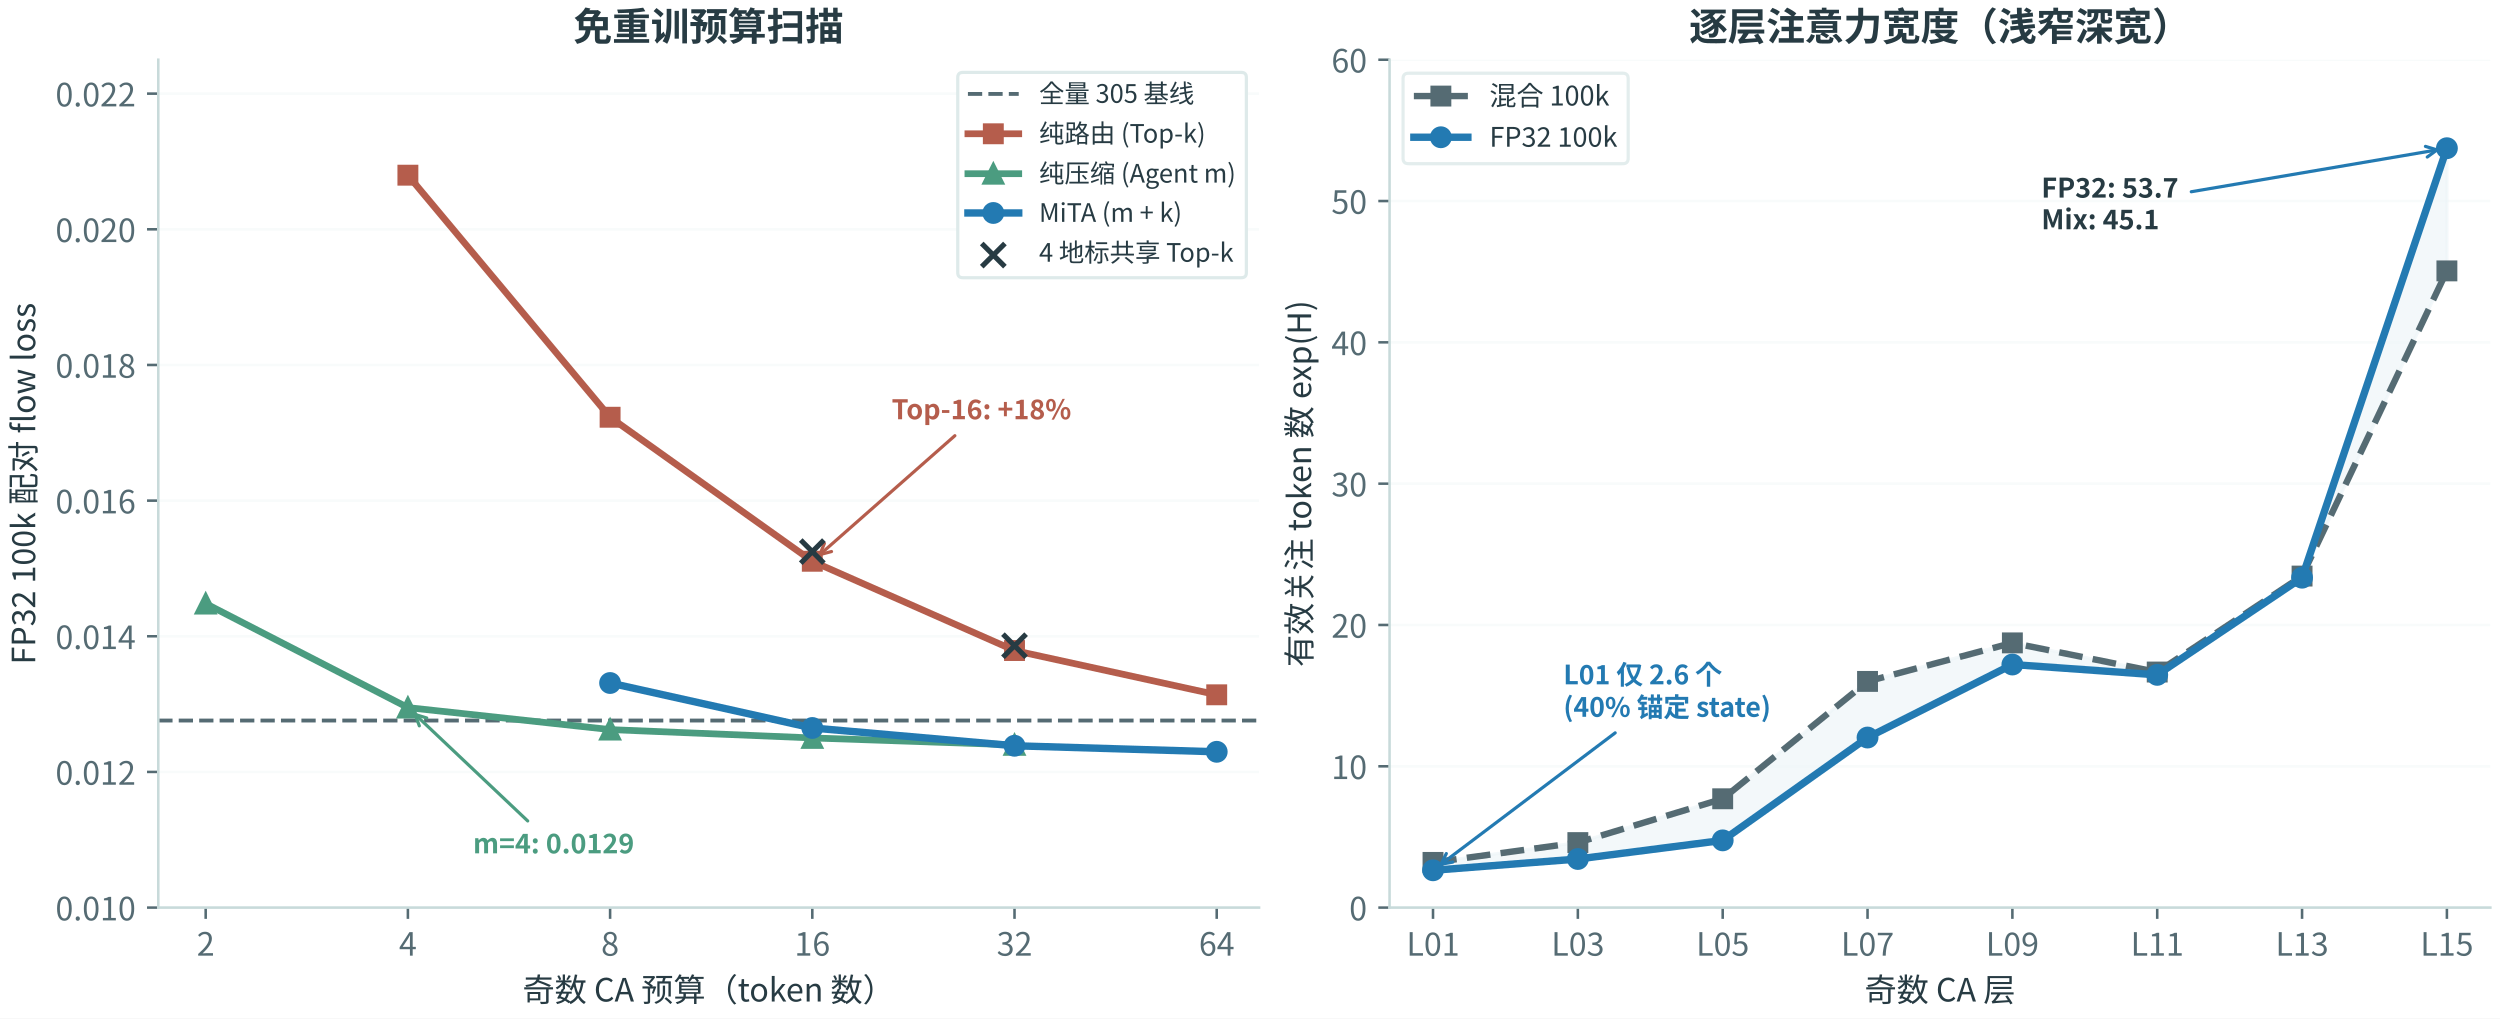
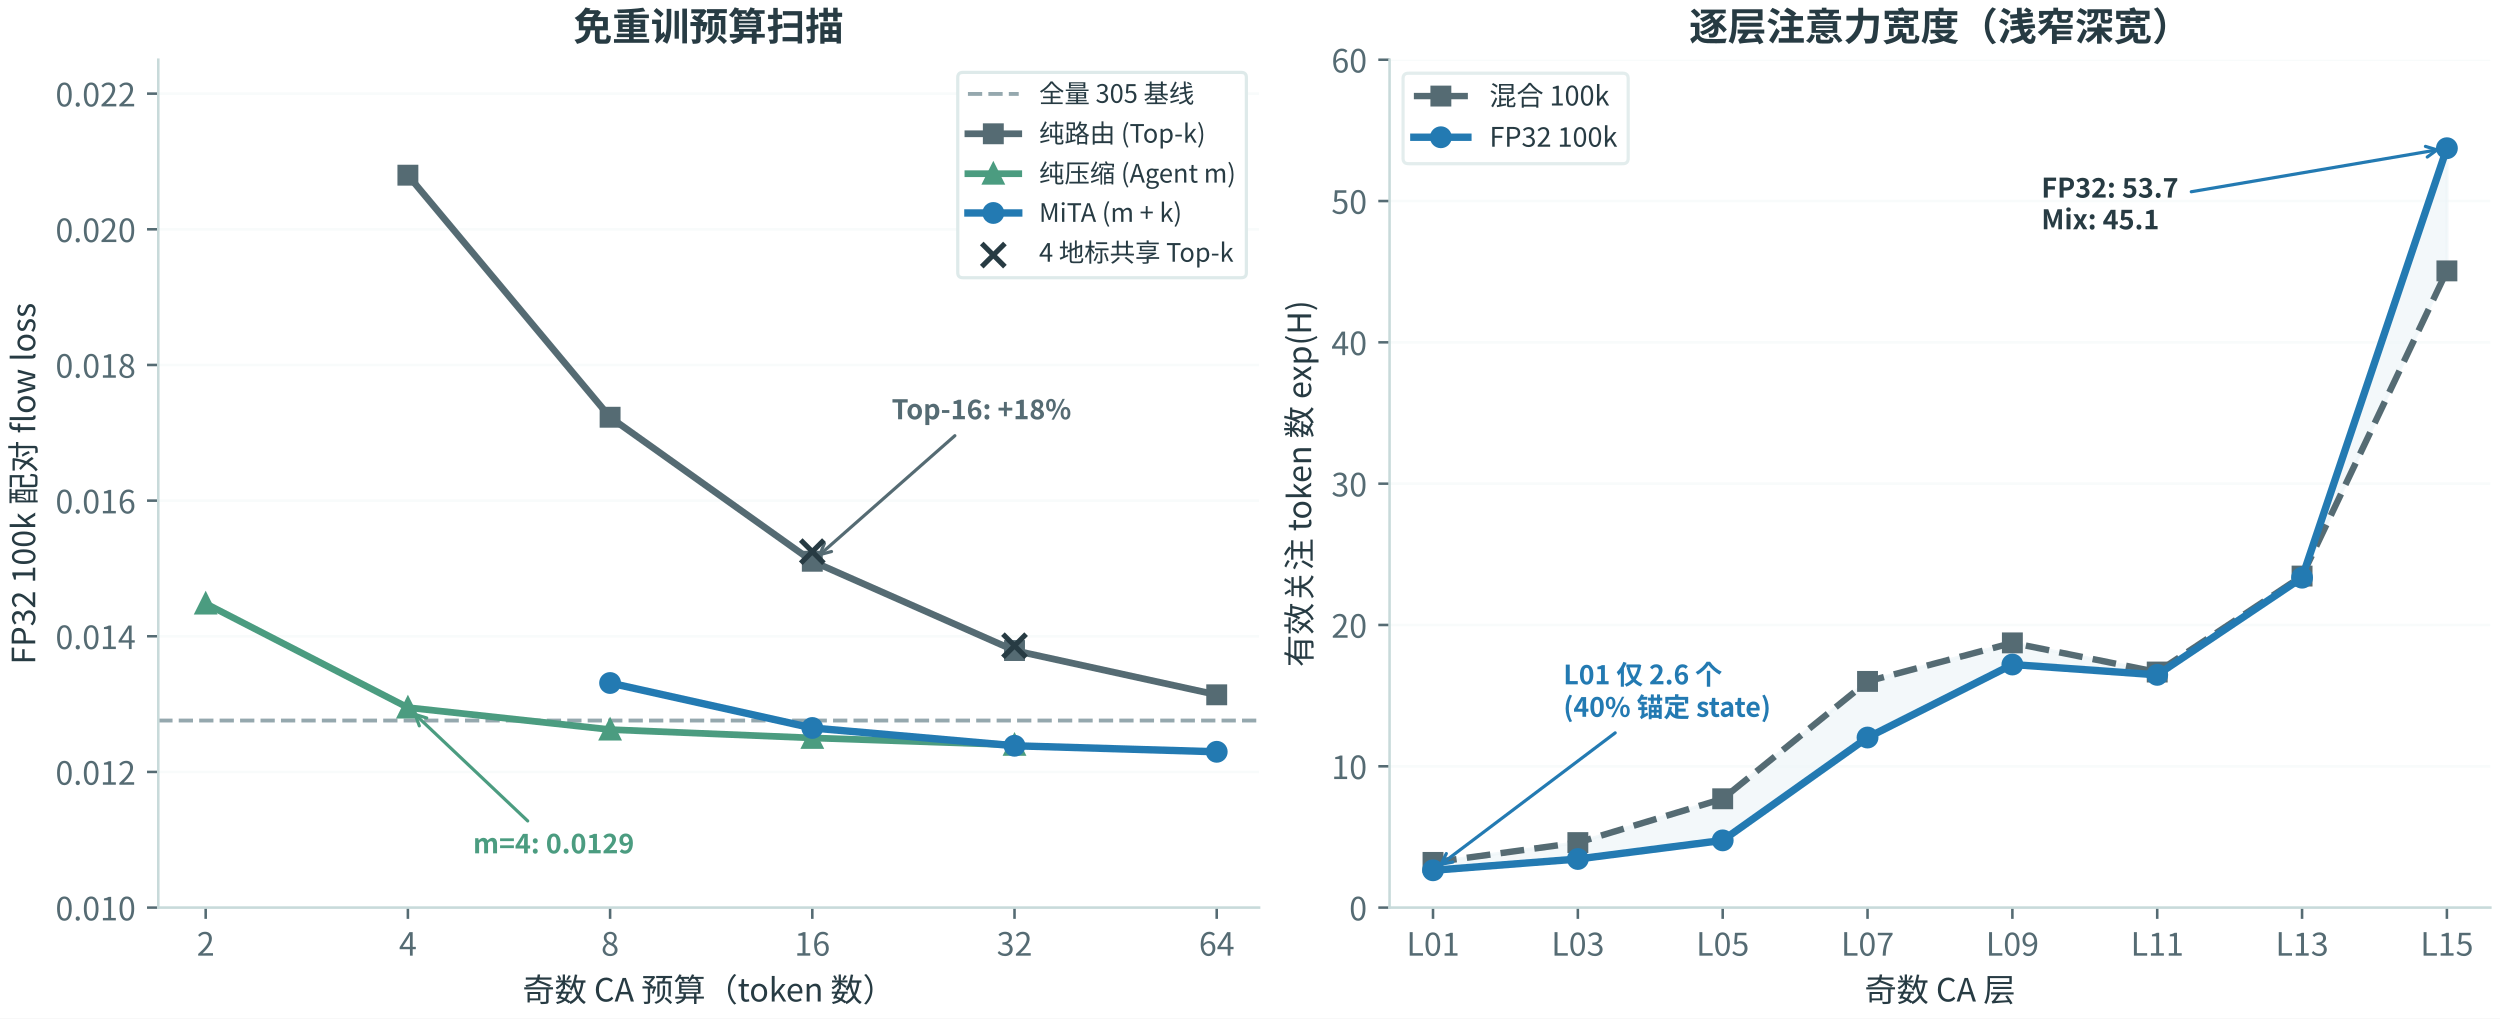
<svg xmlns="http://www.w3.org/2000/svg" xmlns:xlink="http://www.w3.org/1999/xlink" width="777.6pt" height="316.8pt" viewBox="0 0 777.6 316.8" version="1.1">
  <defs>
    <style type="text/css">*{stroke-linejoin: round; stroke-linecap: butt}</style>
  </defs>
  <g id="figure_1">
    <g id="patch_1">
      <path d="M 0 316.8 L 777.6 316.8 L 777.6 0 L 0 0 z " style="fill: #ffffff" />
    </g>
    <g id="axes_1">
      <g id="patch_2">
        <path d="M 49.23 282.3 L 391.621 282.3 L 391.621 18.576 L 49.23 18.576 z " style="fill: #ffffff" />
      </g>
      <g id="matplotlib.axis_1">
        <g id="xtick_1">
          <g id="line2d_1">
            <defs>
              <path id="m37fcbae90b" d="M 0 0 L 0 3.5 " style="stroke: #556b73; stroke-width: 0.8" />
            </defs>
            <g>
              <use xlink:href="#m37fcbae90b" x="63.976" y="282.3" style="fill: #556b73; stroke: #556b73; stroke-width: 0.8" />
            </g>
          </g>
          <g id="text_1">
            <text style="font-size: 10px; font-family: 'Noto Sans CJK JP', 'DejaVu Sans'; text-anchor: middle; fill: #556b73" x="63.976" y="297.259" transform="rotate(-0 63.97646 297.2591)">2</text>
          </g>
        </g>
        <g id="xtick_2">
          <g id="line2d_2">
            <g>
              <use xlink:href="#m37fcbae90b" x="126.871" y="282.3" style="fill: #556b73; stroke: #556b73; stroke-width: 0.8" />
            </g>
          </g>
          <g id="text_2">
            <text style="font-size: 10px; font-family: 'Noto Sans CJK JP', 'DejaVu Sans'; text-anchor: middle; fill: #556b73" x="126.871" y="297.259" transform="rotate(-0 126.8708 297.2591)">4</text>
          </g>
        </g>
        <g id="xtick_3">
          <g id="line2d_3">
            <g>
              <use xlink:href="#m37fcbae90b" x="189.765" y="282.3" style="fill: #556b73; stroke: #556b73; stroke-width: 0.8" />
            </g>
          </g>
          <g id="text_3">
            <text style="font-size: 10px; font-family: 'Noto Sans CJK JP', 'DejaVu Sans'; text-anchor: middle; fill: #556b73" x="189.765" y="297.259" transform="rotate(-0 189.7651 297.2591)">8</text>
          </g>
        </g>
        <g id="xtick_4">
          <g id="line2d_4">
            <g>
              <use xlink:href="#m37fcbae90b" x="252.659" y="282.3" style="fill: #556b73; stroke: #556b73; stroke-width: 0.8" />
            </g>
          </g>
          <g id="text_4">
            <text style="font-size: 10px; font-family: 'Noto Sans CJK JP', 'DejaVu Sans'; text-anchor: middle; fill: #556b73" x="252.659" y="297.259" transform="rotate(-0 252.6594 297.2591)">16</text>
          </g>
        </g>
        <g id="xtick_5">
          <g id="line2d_5">
            <g>
              <use xlink:href="#m37fcbae90b" x="315.554" y="282.3" style="fill: #556b73; stroke: #556b73; stroke-width: 0.8" />
            </g>
          </g>
          <g id="text_5">
            <text style="font-size: 10px; font-family: 'Noto Sans CJK JP', 'DejaVu Sans'; text-anchor: middle; fill: #556b73" x="315.554" y="297.259" transform="rotate(-0 315.5537 297.2591)">32</text>
          </g>
        </g>
        <g id="xtick_6">
          <g id="line2d_6">
            <g>
              <use xlink:href="#m37fcbae90b" x="378.448" y="282.3" style="fill: #556b73; stroke: #556b73; stroke-width: 0.8" />
            </g>
          </g>
          <g id="text_6">
            <text style="font-size: 10px; font-family: 'Noto Sans CJK JP', 'DejaVu Sans'; text-anchor: middle; fill: #556b73" x="378.448" y="297.259" transform="rotate(-0 378.448 297.2591)">64</text>
          </g>
        </g>
        <g id="text_7">
          <text style="font-size: 10px; font-family: 'Noto Sans CJK JP', 'DejaVu Sans'; text-anchor: middle; fill: #273b43" x="220.426" y="311.509" transform="rotate(-0 220.4257 311.5091)">奇数 CA 预算（token 数）</text>
        </g>
      </g>
      <g id="matplotlib.axis_2">
        <g id="ytick_1">
          <g id="line2d_7">
            <path d="M 49.23 282.3 L 391.621 282.3 " clip-path="url(#pdb07d2aecd)" style="fill: none; stroke: #dce9e9; stroke-opacity: 0.18; stroke-width: 0.8; stroke-linecap: square" />
          </g>
          <g id="line2d_8">
            <defs>
              <path id="mbd79f6154e" d="M 0 0 L -3.5 0 " style="stroke: #556b73; stroke-width: 0.8" />
            </defs>
            <g>
              <use xlink:href="#mbd79f6154e" x="49.23" y="282.3" style="fill: #556b73; stroke: #556b73; stroke-width: 0.8" />
            </g>
          </g>
          <g id="text_8">
            <text style="font-size: 10px; font-family: 'Noto Sans CJK JP', 'DejaVu Sans'; text-anchor: end; fill: #556b73" x="42.23" y="286.279" transform="rotate(-0 42.22993 286.2794)">0.010</text>
          </g>
        </g>
        <g id="ytick_2">
          <g id="line2d_9">
            <path d="M 49.23 240.104 L 391.621 240.104 " clip-path="url(#pdb07d2aecd)" style="fill: none; stroke: #dce9e9; stroke-opacity: 0.18; stroke-width: 0.8; stroke-linecap: square" />
          </g>
          <g id="line2d_10">
            <g>
              <use xlink:href="#mbd79f6154e" x="49.23" y="240.104" style="fill: #556b73; stroke: #556b73; stroke-width: 0.8" />
            </g>
          </g>
          <g id="text_9">
            <text style="font-size: 10px; font-family: 'Noto Sans CJK JP', 'DejaVu Sans'; text-anchor: end; fill: #556b73" x="42.23" y="244.084" transform="rotate(-0 42.22993 244.0836)">0.012</text>
          </g>
        </g>
        <g id="ytick_3">
          <g id="line2d_11">
            <path d="M 49.23 197.908 L 391.621 197.908 " clip-path="url(#pdb07d2aecd)" style="fill: none; stroke: #dce9e9; stroke-opacity: 0.18; stroke-width: 0.8; stroke-linecap: square" />
          </g>
          <g id="line2d_12">
            <g>
              <use xlink:href="#mbd79f6154e" x="49.23" y="197.908" style="fill: #556b73; stroke: #556b73; stroke-width: 0.8" />
            </g>
          </g>
          <g id="text_10">
            <text style="font-size: 10px; font-family: 'Noto Sans CJK JP', 'DejaVu Sans'; text-anchor: end; fill: #556b73" x="42.23" y="201.888" transform="rotate(-0 42.22993 201.8878)">0.014</text>
          </g>
        </g>
        <g id="ytick_4">
          <g id="line2d_13">
            <path d="M 49.23 155.712 L 391.621 155.712 " clip-path="url(#pdb07d2aecd)" style="fill: none; stroke: #dce9e9; stroke-opacity: 0.18; stroke-width: 0.8; stroke-linecap: square" />
          </g>
          <g id="line2d_14">
            <g>
              <use xlink:href="#mbd79f6154e" x="49.23" y="155.712" style="fill: #556b73; stroke: #556b73; stroke-width: 0.8" />
            </g>
          </g>
          <g id="text_11">
            <text style="font-size: 10px; font-family: 'Noto Sans CJK JP', 'DejaVu Sans'; text-anchor: end; fill: #556b73" x="42.23" y="159.692" transform="rotate(-0 42.22993 159.692)">0.016</text>
          </g>
        </g>
        <g id="ytick_5">
          <g id="line2d_15">
            <path d="M 49.23 113.516 L 391.621 113.516 " clip-path="url(#pdb07d2aecd)" style="fill: none; stroke: #dce9e9; stroke-opacity: 0.18; stroke-width: 0.8; stroke-linecap: square" />
          </g>
          <g id="line2d_16">
            <g>
              <use xlink:href="#mbd79f6154e" x="49.23" y="113.516" style="fill: #556b73; stroke: #556b73; stroke-width: 0.8" />
            </g>
          </g>
          <g id="text_12">
            <text style="font-size: 10px; font-family: 'Noto Sans CJK JP', 'DejaVu Sans'; text-anchor: end; fill: #556b73" x="42.23" y="117.496" transform="rotate(-0 42.22993 117.4962)">0.018</text>
          </g>
        </g>
        <g id="ytick_6">
          <g id="line2d_17">
            <path d="M 49.23 71.321 L 391.621 71.321 " clip-path="url(#pdb07d2aecd)" style="fill: none; stroke: #dce9e9; stroke-opacity: 0.18; stroke-width: 0.8; stroke-linecap: square" />
          </g>
          <g id="line2d_18">
            <g>
              <use xlink:href="#mbd79f6154e" x="49.23" y="71.321" style="fill: #556b73; stroke: #556b73; stroke-width: 0.8" />
            </g>
          </g>
          <g id="text_13">
            <text style="font-size: 10px; font-family: 'Noto Sans CJK JP', 'DejaVu Sans'; text-anchor: end; fill: #556b73" x="42.23" y="75.3" transform="rotate(-0 42.22993 75.30033)">0.020</text>
          </g>
        </g>
        <g id="ytick_7">
          <g id="line2d_19">
            <path d="M 49.23 29.125 L 391.621 29.125 " clip-path="url(#pdb07d2aecd)" style="fill: none; stroke: #dce9e9; stroke-opacity: 0.18; stroke-width: 0.8; stroke-linecap: square" />
          </g>
          <g id="line2d_20">
            <g>
              <use xlink:href="#mbd79f6154e" x="49.23" y="29.125" style="fill: #556b73; stroke: #556b73; stroke-width: 0.8" />
            </g>
          </g>
          <g id="text_14">
            <text style="font-size: 10px; font-family: 'Noto Sans CJK JP', 'DejaVu Sans'; text-anchor: end; fill: #556b73" x="42.23" y="33.105" transform="rotate(-0 42.22993 33.10451)">0.022</text>
          </g>
        </g>
        <g id="text_15">
          <text style="font-size: 10px; font-family: 'Noto Sans CJK JP', 'DejaVu Sans'; text-anchor: middle; fill: #273b43" x="10.96" y="150.438" transform="rotate(-90 10.95961 150.4378)">FP32 100k 配对 flow loss</text>
        </g>
      </g>
      <g id="line2d_21">
-         <path d="M 49.23 224.108 L 391.621 224.108 " clip-path="url(#pdb07d2aecd)" style="fill: none; stroke-dasharray: 4.44,1.92; stroke-dashoffset: 0; stroke: #556b73; stroke-width: 1.2" />
+         <path d="M 49.23 224.108 L 391.621 224.108 " clip-path="url(#pdb07d2aecd)" style="fill: none; stroke-dasharray: 4.44,1.92; stroke-dashoffset: 0; stroke: #95a8ae; stroke-width: 1.2" />
      </g>
      <g id="line2d_22">
-         <path d="M 126.871 54.491 L 189.765 129.781 L 252.659 174.574 L 315.554 202.341 L 378.448 216.111 " clip-path="url(#pdb07d2aecd)" style="fill: none; stroke: #b55d4c; stroke-width: 2.1; stroke-linecap: square" />
+         <path d="M 126.871 54.491 L 189.765 129.781 L 252.659 174.574 L 315.554 202.341 L 378.448 216.111 " clip-path="url(#pdb07d2aecd)" style="fill: none; stroke: #556b73; stroke-width: 2.1; stroke-linecap: square" />
        <defs>
-           <path id="m47f924554b" d="M -2.75 2.75 L 2.75 2.75 L 2.75 -2.75 L -2.75 -2.75 z " style="stroke: #b55d4c; stroke-linejoin: miter" />
+           <path id="m29d75746af" d="M -2.75 2.75 L 2.75 2.75 L 2.75 -2.75 L -2.75 -2.75 z " style="stroke: #556b73; stroke-linejoin: miter" />
        </defs>
        <g clip-path="url(#pdb07d2aecd)">
-           <use xlink:href="#m47f924554b" x="126.871" y="54.491" style="fill: #b55d4c; stroke: #b55d4c; stroke-linejoin: miter" />
-           <use xlink:href="#m47f924554b" x="189.765" y="129.781" style="fill: #b55d4c; stroke: #b55d4c; stroke-linejoin: miter" />
-           <use xlink:href="#m47f924554b" x="252.659" y="174.574" style="fill: #b55d4c; stroke: #b55d4c; stroke-linejoin: miter" />
-           <use xlink:href="#m47f924554b" x="315.554" y="202.341" style="fill: #b55d4c; stroke: #b55d4c; stroke-linejoin: miter" />
-           <use xlink:href="#m47f924554b" x="378.448" y="216.111" style="fill: #b55d4c; stroke: #b55d4c; stroke-linejoin: miter" />
+           <use xlink:href="#m29d75746af" x="126.871" y="54.491" style="fill: #556b73; stroke: #556b73; stroke-linejoin: miter" />
+           <use xlink:href="#m29d75746af" x="189.765" y="129.781" style="fill: #556b73; stroke: #556b73; stroke-linejoin: miter" />
+           <use xlink:href="#m29d75746af" x="252.659" y="174.574" style="fill: #556b73; stroke: #556b73; stroke-linejoin: miter" />
+           <use xlink:href="#m29d75746af" x="315.554" y="202.341" style="fill: #556b73; stroke: #556b73; stroke-linejoin: miter" />
+           <use xlink:href="#m29d75746af" x="378.448" y="216.111" style="fill: #556b73; stroke: #556b73; stroke-linejoin: miter" />
        </g>
      </g>
      <g id="line2d_23">
        <path d="M 63.976 187.745 L 126.871 220.093 L 189.765 226.934 L 252.659 229.533 L 315.554 231.689 " clip-path="url(#pdb07d2aecd)" style="fill: none; stroke: #4b9c80; stroke-width: 2.1; stroke-linecap: square" />
        <defs>
          <path id="m4fbfba81db" d="M 0 -2.9 L -2.9 2.9 L 2.9 2.9 z " style="stroke: #4b9c80; stroke-linejoin: miter" />
        </defs>
        <g clip-path="url(#pdb07d2aecd)">
          <use xlink:href="#m4fbfba81db" x="63.976" y="187.745" style="fill: #4b9c80; stroke: #4b9c80; stroke-linejoin: miter" />
          <use xlink:href="#m4fbfba81db" x="126.871" y="220.093" style="fill: #4b9c80; stroke: #4b9c80; stroke-linejoin: miter" />
          <use xlink:href="#m4fbfba81db" x="189.765" y="226.934" style="fill: #4b9c80; stroke: #4b9c80; stroke-linejoin: miter" />
          <use xlink:href="#m4fbfba81db" x="252.659" y="229.533" style="fill: #4b9c80; stroke: #4b9c80; stroke-linejoin: miter" />
          <use xlink:href="#m4fbfba81db" x="315.554" y="231.689" style="fill: #4b9c80; stroke: #4b9c80; stroke-linejoin: miter" />
        </g>
      </g>
      <g id="line2d_24">
        <path d="M 189.765 212.443 L 252.659 226.431 L 315.554 231.963 L 378.448 233.84 " clip-path="url(#pdb07d2aecd)" style="fill: none; stroke: #237ab2; stroke-width: 2.3; stroke-linecap: square" />
        <defs>
          <path id="m21806c555d" d="M 0 2.9 C 0.769 2.9 1.507 2.594 2.051 2.051 C 2.594 1.507 2.9 0.769 2.9 0 C 2.9 -0.769 2.594 -1.507 2.051 -2.051 C 1.507 -2.594 0.769 -2.9 0 -2.9 C -0.769 -2.9 -1.507 -2.594 -2.051 -2.051 C -2.594 -1.507 -2.9 -0.769 -2.9 0 C -2.9 0.769 -2.594 1.507 -2.051 2.051 C -1.507 2.594 -0.769 2.9 0 2.9 z " style="stroke: #237ab2" />
        </defs>
        <g clip-path="url(#pdb07d2aecd)">
          <use xlink:href="#m21806c555d" x="189.765" y="212.443" style="fill: #237ab2; stroke: #237ab2" />
          <use xlink:href="#m21806c555d" x="252.659" y="226.431" style="fill: #237ab2; stroke: #237ab2" />
          <use xlink:href="#m21806c555d" x="315.554" y="231.963" style="fill: #237ab2; stroke: #237ab2" />
          <use xlink:href="#m21806c555d" x="378.448" y="233.84" style="fill: #237ab2; stroke: #237ab2" />
        </g>
      </g>
      <g id="patch_3">
        <path d="M 49.23 282.3 L 49.23 18.576 " style="fill: none; stroke: #c8dada; stroke-width: 0.8; stroke-linejoin: miter; stroke-linecap: square" />
      </g>
      <g id="patch_4">
        <path d="M 49.23 282.3 L 391.621 282.3 " style="fill: none; stroke: #c8dada; stroke-width: 0.8; stroke-linejoin: miter; stroke-linecap: square" />
      </g>
      <g id="patch_5">
        <path d="M 164.134 255.346 Q 146.229 238.407 129.136 222.236 " style="fill: none; stroke: #4b9c80; stroke-linecap: round" />
        <path d="M 130.423 225.766 L 129.136 222.236 L 132.732 223.325 " style="fill: none; stroke: #4b9c80; stroke-linecap: round" />
      </g>
      <g id="text_16">
        <text style="font-weight: 700; font-size: 8.4px; font-family: 'Noto Sans CJK JP', 'DejaVu Sans'; text-anchor: start; fill: #4b9c80" x="147.118" y="265.421" transform="rotate(-0 147.1182 265.4214)">m=4: 0.0129</text>
      </g>
      <g id="patch_6">
-         <path d="M 296.998 135.522 Q 275.58 154.386 255 172.512 " style="fill: none; stroke: #b55d4c; stroke-linecap: round" />
-         <path d="M 258.632 171.552 L 255 172.512 L 256.411 169.03 " style="fill: none; stroke: #b55d4c; stroke-linecap: round" />
+         <path d="M 296.998 135.522 Q 275.58 154.386 255 172.512 " style="fill: none; stroke: #556b73; stroke-linecap: round" />
+         <path d="M 258.632 171.552 L 255 172.512 L 256.411 169.03 " style="fill: none; stroke: #556b73; stroke-linecap: round" />
      </g>
      <g id="text_17">
-         <text style="font-weight: 700; font-size: 8.4px; font-family: 'Noto Sans CJK JP', 'DejaVu Sans'; text-anchor: start; fill: #b55d4c" x="277.334" y="130.395" transform="rotate(-0 277.3339 130.3948)">Top-16: +18%</text>
+         <text style="font-weight: 700; font-size: 8.4px; font-family: 'Noto Sans CJK JP', 'DejaVu Sans'; text-anchor: start; fill: #556b73" x="277.334" y="130.395" transform="rotate(-0 277.3339 130.3948)">Top-16: +18%</text>
      </g>
      <g id="text_18">
        <text style="font-weight: 600; font-size: 12px; font-family: 'Noto Sans CJK JP', 'DejaVu Sans'; text-anchor: middle; fill: #273b43" x="220.426" y="12.576" transform="rotate(-0 220.4257 12.57587)">免重训预算扫描</text>
      </g>
      <g id="legend_1">
        <g id="patch_7">
          <path d="M 299.483 86.381 L 386.091 86.381 Q 387.671 86.381 387.671 84.801 L 387.671 24.106 Q 387.671 22.526 386.091 22.526 L 299.483 22.526 Q 297.903 22.526 297.903 24.106 L 297.903 84.801 Q 297.903 86.381 299.483 86.381 z " style="fill: #ffffff; opacity: 0.95; stroke: #dce9e9; stroke-linejoin: miter" />
        </g>
        <g id="line2d_25">
-           <path d="M 301.063 29.209 L 308.963 29.209 L 316.863 29.209 " style="fill: none; stroke-dasharray: 4.44,1.92; stroke-dashoffset: 0; stroke: #556b73; stroke-width: 1.2" />
+           <path d="M 301.063 29.209 L 308.963 29.209 L 316.863 29.209 " style="fill: none; stroke-dasharray: 4.44,1.92; stroke-dashoffset: 0; stroke: #95a8ae; stroke-width: 1.2" />
        </g>
        <g id="text_19">
          <text style="font-size: 7.9px; font-family: 'Noto Sans CJK JP', 'DejaVu Sans'; text-anchor: start; fill: #273b43" x="323.183" y="31.974" transform="rotate(-0 323.1827 31.97377)">全量 305 基线</text>
        </g>
        <g id="line2d_26">
-           <path d="M 301.063 41.612 L 308.963 41.612 L 316.863 41.612 " style="fill: none; stroke: #b55d4c; stroke-width: 2.1; stroke-linecap: square" />
+           <path d="M 301.063 41.612 L 308.963 41.612 L 316.863 41.612 " style="fill: none; stroke: #556b73; stroke-width: 2.1; stroke-linecap: square" />
          <g>
-             <use xlink:href="#m47f924554b" x="308.963" y="41.612" style="fill: #b55d4c; stroke: #b55d4c; stroke-linejoin: miter" />
+             <use xlink:href="#m29d75746af" x="308.963" y="41.612" style="fill: #556b73; stroke: #556b73; stroke-linejoin: miter" />
          </g>
        </g>
        <g id="text_20">
          <text style="font-size: 7.9px; font-family: 'Noto Sans CJK JP', 'DejaVu Sans'; text-anchor: start; fill: #273b43" x="323.183" y="44.377" transform="rotate(-0 323.1827 44.37677)">纯路由 (Top-k)</text>
        </g>
        <g id="line2d_27">
          <path d="M 301.063 54.031 L 308.963 54.031 L 316.863 54.031 " style="fill: none; stroke: #4b9c80; stroke-width: 2.1; stroke-linecap: square" />
          <g>
            <use xlink:href="#m4fbfba81db" x="308.963" y="54.031" style="fill: #4b9c80; stroke: #4b9c80; stroke-linejoin: miter" />
          </g>
        </g>
        <g id="text_21">
          <text style="font-size: 7.9px; font-family: 'Noto Sans CJK JP', 'DejaVu Sans'; text-anchor: start; fill: #273b43" x="323.183" y="56.796" transform="rotate(-0 323.1827 56.79582)">纯压缩 (Agent m)</text>
        </g>
        <g id="line2d_28">
          <path d="M 301.063 66.244 L 308.963 66.244 L 316.863 66.244 " style="fill: none; stroke: #237ab2; stroke-width: 2.3; stroke-linecap: square" />
          <g>
            <use xlink:href="#m21806c555d" x="308.963" y="66.244" style="fill: #237ab2; stroke: #237ab2" />
          </g>
        </g>
        <g id="text_22">
          <text style="font-size: 7.9px; font-family: 'Noto Sans CJK JP', 'DejaVu Sans'; text-anchor: start; fill: #273b43" x="323.183" y="69.009" transform="rotate(-0 323.1827 69.00872)">MiTA (m + k)</text>
        </g>
        <g id="PathCollection_1">
          <defs>
            <path id="mdc1f8cb7fe" d="M -3.606 3.606 L 3.606 -3.606 M -3.606 -3.606 L 3.606 3.606 " style="stroke: #273b43; stroke-width: 1.6" />
          </defs>
          <g>
            <use xlink:href="#mdc1f8cb7fe" x="308.963" y="79.338" style="fill: #273b43; stroke: #273b43; stroke-width: 1.6" />
          </g>
        </g>
        <g id="text_23">
          <text style="font-size: 7.9px; font-family: 'Noto Sans CJK JP', 'DejaVu Sans'; text-anchor: start; fill: #273b43" x="323.183" y="81.412" transform="rotate(-0 323.1827 81.41172)">4 地标共享 Top-k</text>
        </g>
      </g>
      <g id="PathCollection_2">
        <g clip-path="url(#pdb07d2aecd)">
          <use xlink:href="#mdc1f8cb7fe" x="252.659" y="171.579" style="fill: #273b43; stroke: #273b43; stroke-width: 1.6" />
          <use xlink:href="#mdc1f8cb7fe" x="315.554" y="200.844" style="fill: #273b43; stroke: #273b43; stroke-width: 1.6" />
        </g>
      </g>
    </g>
    <g id="axes_2">
      <g id="patch_8">
        <path d="M 432.208 282.3 L 774.6 282.3 L 774.6 18.576 L 432.208 18.576 z " style="fill: #ffffff" />
      </g>
      <g id="matplotlib.axis_3">
        <g id="xtick_7">
          <g id="line2d_29">
            <g>
              <use xlink:href="#m37fcbae90b" x="445.724" y="282.3" style="fill: #556b73; stroke: #556b73; stroke-width: 0.8" />
            </g>
          </g>
          <g id="text_24">
            <text style="font-size: 10px; font-family: 'Noto Sans CJK JP', 'DejaVu Sans'; text-anchor: middle; fill: #556b73" x="445.724" y="297.259" transform="rotate(-0 445.7238 297.2591)">L01</text>
          </g>
        </g>
        <g id="xtick_8">
          <g id="line2d_30">
            <g>
              <use xlink:href="#m37fcbae90b" x="490.775" y="282.3" style="fill: #556b73; stroke: #556b73; stroke-width: 0.8" />
            </g>
          </g>
          <g id="text_25">
            <text style="font-size: 10px; font-family: 'Noto Sans CJK JP', 'DejaVu Sans'; text-anchor: middle; fill: #556b73" x="490.775" y="297.259" transform="rotate(-0 490.7753 297.2591)">L03</text>
          </g>
        </g>
        <g id="xtick_9">
          <g id="line2d_31">
            <g>
              <use xlink:href="#m37fcbae90b" x="535.827" y="282.3" style="fill: #556b73; stroke: #556b73; stroke-width: 0.8" />
            </g>
          </g>
          <g id="text_26">
            <text style="font-size: 10px; font-family: 'Noto Sans CJK JP', 'DejaVu Sans'; text-anchor: middle; fill: #556b73" x="535.827" y="297.259" transform="rotate(-0 535.8268 297.2591)">L05</text>
          </g>
        </g>
        <g id="xtick_10">
          <g id="line2d_32">
            <g>
              <use xlink:href="#m37fcbae90b" x="580.878" y="282.3" style="fill: #556b73; stroke: #556b73; stroke-width: 0.8" />
            </g>
          </g>
          <g id="text_27">
            <text style="font-size: 10px; font-family: 'Noto Sans CJK JP', 'DejaVu Sans'; text-anchor: middle; fill: #556b73" x="580.878" y="297.259" transform="rotate(-0 580.8783 297.2591)">L07</text>
          </g>
        </g>
        <g id="xtick_11">
          <g id="line2d_33">
            <g>
              <use xlink:href="#m37fcbae90b" x="625.93" y="282.3" style="fill: #556b73; stroke: #556b73; stroke-width: 0.8" />
            </g>
          </g>
          <g id="text_28">
            <text style="font-size: 10px; font-family: 'Noto Sans CJK JP', 'DejaVu Sans'; text-anchor: middle; fill: #556b73" x="625.93" y="297.259" transform="rotate(-0 625.9298 297.2591)">L09</text>
          </g>
        </g>
        <g id="xtick_12">
          <g id="line2d_34">
            <g>
              <use xlink:href="#m37fcbae90b" x="670.981" y="282.3" style="fill: #556b73; stroke: #556b73; stroke-width: 0.8" />
            </g>
          </g>
          <g id="text_29">
            <text style="font-size: 10px; font-family: 'Noto Sans CJK JP', 'DejaVu Sans'; text-anchor: middle; fill: #556b73" x="670.981" y="297.259" transform="rotate(-0 670.9813 297.2591)">L11</text>
          </g>
        </g>
        <g id="xtick_13">
          <g id="line2d_35">
            <g>
              <use xlink:href="#m37fcbae90b" x="716.033" y="282.3" style="fill: #556b73; stroke: #556b73; stroke-width: 0.8" />
            </g>
          </g>
          <g id="text_30">
            <text style="font-size: 10px; font-family: 'Noto Sans CJK JP', 'DejaVu Sans'; text-anchor: middle; fill: #556b73" x="716.033" y="297.259" transform="rotate(-0 716.0328 297.2591)">L13</text>
          </g>
        </g>
        <g id="xtick_14">
          <g id="line2d_36">
            <g>
              <use xlink:href="#m37fcbae90b" x="761.084" y="282.3" style="fill: #556b73; stroke: #556b73; stroke-width: 0.8" />
            </g>
          </g>
          <g id="text_31">
            <text style="font-size: 10px; font-family: 'Noto Sans CJK JP', 'DejaVu Sans'; text-anchor: middle; fill: #556b73" x="761.084" y="297.259" transform="rotate(-0 761.0843 297.2591)">L15</text>
          </g>
        </g>
        <g id="text_32">
          <text style="font-size: 10px; font-family: 'Noto Sans CJK JP', 'DejaVu Sans'; text-anchor: middle; fill: #273b43" x="603.404" y="311.509" transform="rotate(-0 603.404 311.5091)">奇数 CA 层</text>
        </g>
      </g>
      <g id="matplotlib.axis_4">
        <g id="ytick_8">
          <g id="line2d_37">
            <path d="M 432.208 282.3 L 774.6 282.3 " clip-path="url(#p68465c167d)" style="fill: none; stroke: #dce9e9; stroke-opacity: 0.18; stroke-width: 0.8; stroke-linecap: square" />
          </g>
          <g id="line2d_38">
            <g>
              <use xlink:href="#mbd79f6154e" x="432.208" y="282.3" style="fill: #556b73; stroke: #556b73; stroke-width: 0.8" />
            </g>
          </g>
          <g id="text_33">
            <text style="font-size: 10px; font-family: 'Noto Sans CJK JP', 'DejaVu Sans'; text-anchor: end; fill: #556b73" x="425.208" y="286.279" transform="rotate(-0 425.2083 286.2794)">0</text>
          </g>
        </g>
        <g id="ytick_9">
          <g id="line2d_39">
            <path d="M 432.208 238.346 L 774.6 238.346 " clip-path="url(#p68465c167d)" style="fill: none; stroke: #dce9e9; stroke-opacity: 0.18; stroke-width: 0.8; stroke-linecap: square" />
          </g>
          <g id="line2d_40">
            <g>
              <use xlink:href="#mbd79f6154e" x="432.208" y="238.346" style="fill: #556b73; stroke: #556b73; stroke-width: 0.8" />
            </g>
          </g>
          <g id="text_34">
            <text style="font-size: 10px; font-family: 'Noto Sans CJK JP', 'DejaVu Sans'; text-anchor: end; fill: #556b73" x="425.208" y="242.325" transform="rotate(-0 425.2083 242.3255)">10</text>
          </g>
        </g>
        <g id="ytick_10">
          <g id="line2d_41">
            <path d="M 432.208 194.392 L 774.6 194.392 " clip-path="url(#p68465c167d)" style="fill: none; stroke: #dce9e9; stroke-opacity: 0.18; stroke-width: 0.8; stroke-linecap: square" />
          </g>
          <g id="line2d_42">
            <g>
              <use xlink:href="#mbd79f6154e" x="432.208" y="194.392" style="fill: #556b73; stroke: #556b73; stroke-width: 0.8" />
            </g>
          </g>
          <g id="text_35">
            <text style="font-size: 10px; font-family: 'Noto Sans CJK JP', 'DejaVu Sans'; text-anchor: end; fill: #556b73" x="425.208" y="198.371" transform="rotate(-0 425.2083 198.3715)">20</text>
          </g>
        </g>
        <g id="ytick_11">
          <g id="line2d_43">
            <path d="M 432.208 150.438 L 774.6 150.438 " clip-path="url(#p68465c167d)" style="fill: none; stroke: #dce9e9; stroke-opacity: 0.18; stroke-width: 0.8; stroke-linecap: square" />
          </g>
          <g id="line2d_44">
            <g>
              <use xlink:href="#mbd79f6154e" x="432.208" y="150.438" style="fill: #556b73; stroke: #556b73; stroke-width: 0.8" />
            </g>
          </g>
          <g id="text_36">
            <text style="font-size: 10px; font-family: 'Noto Sans CJK JP', 'DejaVu Sans'; text-anchor: end; fill: #556b73" x="425.208" y="154.417" transform="rotate(-0 425.2083 154.4175)">30</text>
          </g>
        </g>
        <g id="ytick_12">
          <g id="line2d_45">
            <path d="M 432.208 106.484 L 774.6 106.484 " clip-path="url(#p68465c167d)" style="fill: none; stroke: #dce9e9; stroke-opacity: 0.18; stroke-width: 0.8; stroke-linecap: square" />
          </g>
          <g id="line2d_46">
            <g>
              <use xlink:href="#mbd79f6154e" x="432.208" y="106.484" style="fill: #556b73; stroke: #556b73; stroke-width: 0.8" />
            </g>
          </g>
          <g id="text_37">
            <text style="font-size: 10px; font-family: 'Noto Sans CJK JP', 'DejaVu Sans'; text-anchor: end; fill: #556b73" x="425.208" y="110.464" transform="rotate(-0 425.2083 110.4635)">40</text>
          </g>
        </g>
        <g id="ytick_13">
          <g id="line2d_47">
            <path d="M 432.208 62.53 L 774.6 62.53 " clip-path="url(#p68465c167d)" style="fill: none; stroke: #dce9e9; stroke-opacity: 0.18; stroke-width: 0.8; stroke-linecap: square" />
          </g>
          <g id="line2d_48">
            <g>
              <use xlink:href="#mbd79f6154e" x="432.208" y="62.53" style="fill: #556b73; stroke: #556b73; stroke-width: 0.8" />
            </g>
          </g>
          <g id="text_38">
            <text style="font-size: 10px; font-family: 'Noto Sans CJK JP', 'DejaVu Sans'; text-anchor: end; fill: #556b73" x="425.208" y="66.51" transform="rotate(-0 425.2083 66.50953)">50</text>
          </g>
        </g>
        <g id="ytick_14">
          <g id="line2d_49">
            <path d="M 432.208 18.576 L 774.6 18.576 " clip-path="url(#p68465c167d)" style="fill: none; stroke: #dce9e9; stroke-opacity: 0.18; stroke-width: 0.8; stroke-linecap: square" />
          </g>
          <g id="line2d_50">
            <g>
              <use xlink:href="#mbd79f6154e" x="432.208" y="18.576" style="fill: #556b73; stroke: #556b73; stroke-width: 0.8" />
            </g>
          </g>
          <g id="text_39">
            <text style="font-size: 10px; font-family: 'Noto Sans CJK JP', 'DejaVu Sans'; text-anchor: end; fill: #556b73" x="425.208" y="22.556" transform="rotate(-0 425.2083 22.55555)">60</text>
          </g>
        </g>
        <g id="text_40">
          <text style="font-size: 10px; font-family: 'Noto Sans CJK JP', 'DejaVu Sans'; text-anchor: middle; fill: #273b43" x="407.818" y="150.438" transform="rotate(-90 407.8177 150.4378)">有效关注 token 数 exp(H)</text>
        </g>
      </g>
      <g id="FillBetweenPolyCollection_1">
        <defs>
          <path id="mbbd78e4a88" d="M 445.724 -46.105 L 445.724 -48.557 L 490.775 -54.719 L 535.827 -68.349 L 580.878 -104.855 L 625.93 -116.838 L 670.981 -107.77 L 716.033 -137.618 L 761.084 -232.543 L 761.084 -270.699 L 761.084 -270.699 L 716.033 -137.113 L 670.981 -106.89 L 625.93 -110.108 L 580.878 -87.397 L 535.827 -55.412 L 490.775 -49.619 L 445.724 -46.105 z " style="stroke: #edf5f8; stroke-opacity: 0.65" />
        </defs>
        <g clip-path="url(#p68465c167d)">
          <use xlink:href="#mbbd78e4a88" x="0" y="316.8" style="fill: #edf5f8; fill-opacity: 0.65; stroke: #edf5f8; stroke-opacity: 0.65" />
        </g>
      </g>
      <g id="line2d_51">
        <path d="M 445.724 268.243 L 490.775 262.081 L 535.827 248.451 L 580.878 211.945 L 625.93 199.962 L 670.981 209.03 L 716.033 179.182 L 761.084 84.257 " clip-path="url(#p68465c167d)" style="fill: none; stroke-dasharray: 7.4,3.2; stroke-dashoffset: 0; stroke: #556b73; stroke-width: 2" />
-         <defs>
-           <path id="m29d75746af" d="M -2.75 2.75 L 2.75 2.75 L 2.75 -2.75 L -2.75 -2.75 z " style="stroke: #556b73; stroke-linejoin: miter" />
-         </defs>
        <g clip-path="url(#p68465c167d)">
          <use xlink:href="#m29d75746af" x="445.724" y="268.243" style="fill: #556b73; stroke: #556b73; stroke-linejoin: miter" />
          <use xlink:href="#m29d75746af" x="490.775" y="262.081" style="fill: #556b73; stroke: #556b73; stroke-linejoin: miter" />
          <use xlink:href="#m29d75746af" x="535.827" y="248.451" style="fill: #556b73; stroke: #556b73; stroke-linejoin: miter" />
          <use xlink:href="#m29d75746af" x="580.878" y="211.945" style="fill: #556b73; stroke: #556b73; stroke-linejoin: miter" />
          <use xlink:href="#m29d75746af" x="625.93" y="199.962" style="fill: #556b73; stroke: #556b73; stroke-linejoin: miter" />
          <use xlink:href="#m29d75746af" x="670.981" y="209.03" style="fill: #556b73; stroke: #556b73; stroke-linejoin: miter" />
          <use xlink:href="#m29d75746af" x="716.033" y="179.182" style="fill: #556b73; stroke: #556b73; stroke-linejoin: miter" />
          <use xlink:href="#m29d75746af" x="761.084" y="84.257" style="fill: #556b73; stroke: #556b73; stroke-linejoin: miter" />
        </g>
      </g>
      <g id="line2d_52">
        <path d="M 445.724 270.695 L 490.775 267.181 L 535.827 261.388 L 580.878 229.403 L 625.93 206.692 L 670.981 209.91 L 716.033 179.687 L 761.084 46.101 " clip-path="url(#p68465c167d)" style="fill: none; stroke: #237ab2; stroke-width: 2.3; stroke-linecap: square" />
        <g clip-path="url(#p68465c167d)">
          <use xlink:href="#m21806c555d" x="445.724" y="270.695" style="fill: #237ab2; stroke: #237ab2" />
          <use xlink:href="#m21806c555d" x="490.775" y="267.181" style="fill: #237ab2; stroke: #237ab2" />
          <use xlink:href="#m21806c555d" x="535.827" y="261.388" style="fill: #237ab2; stroke: #237ab2" />
          <use xlink:href="#m21806c555d" x="580.878" y="229.403" style="fill: #237ab2; stroke: #237ab2" />
          <use xlink:href="#m21806c555d" x="625.93" y="206.692" style="fill: #237ab2; stroke: #237ab2" />
          <use xlink:href="#m21806c555d" x="670.981" y="209.91" style="fill: #237ab2; stroke: #237ab2" />
          <use xlink:href="#m21806c555d" x="716.033" y="179.687" style="fill: #237ab2; stroke: #237ab2" />
          <use xlink:href="#m21806c555d" x="761.084" y="46.101" style="fill: #237ab2; stroke: #237ab2" />
        </g>
      </g>
      <g id="patch_9">
        <path d="M 432.208 282.3 L 432.208 18.576 " style="fill: none; stroke: #c8dada; stroke-width: 0.8; stroke-linejoin: miter; stroke-linecap: square" />
      </g>
      <g id="patch_10">
        <path d="M 432.208 282.3 L 774.6 282.3 " style="fill: none; stroke: #c8dada; stroke-width: 0.8; stroke-linejoin: miter; stroke-linecap: square" />
      </g>
      <g id="patch_11">
        <path d="M 502.381 227.952 Q 474.849 248.722 448.21 268.819 " style="fill: none; stroke: #237ab2; stroke-linecap: round" />
        <path d="M 451.861 268.145 L 448.21 268.819 L 449.861 265.494 " style="fill: none; stroke: #237ab2; stroke-linecap: round" />
      </g>
      <g id="text_41">
        <text style="font-weight: 600; font-size: 8.3px; font-family: 'Noto Sans CJK JP', 'DejaVu Sans'; fill: #237ab2" transform="translate(486.2701 212.8608)">L01 仅 2.6 个</text>
        <text style="font-weight: 600; font-size: 8.3px; font-family: 'Noto Sans CJK JP', 'DejaVu Sans'; fill: #237ab2" transform="translate(486.2701 222.9619)">(40% 锚定 state)</text>
      </g>
      <g id="patch_12">
        <path d="M 681.578 59.638 Q 720.344 53.038 758.007 46.624 " style="fill: none; stroke: #237ab2; stroke-linecap: round" />
        <path d="M 754.413 45.532 L 758.007 46.624 L 754.977 48.845 " style="fill: none; stroke: #237ab2; stroke-linecap: round" />
      </g>
      <g id="text_42">
        <text style="font-weight: 600; font-size: 8.4px; font-family: 'Noto Sans CJK JP', 'DejaVu Sans'; fill: #273b43" transform="translate(634.9401 61.47112)">FP32: 53.7</text>
        <text style="font-weight: 600; font-size: 8.4px; font-family: 'Noto Sans CJK JP', 'DejaVu Sans'; fill: #273b43" transform="translate(634.9401 71.32064)">Mix: 45.1</text>
      </g>
      <g id="text_43">
        <text style="font-weight: 600; font-size: 12px; font-family: 'Noto Sans CJK JP', 'DejaVu Sans'; text-anchor: middle; fill: #273b43" x="603.404" y="12.576" transform="rotate(-0 603.404 12.57587)">逐层注意力宽度（浅窄深宽）</text>
      </g>
      <g id="legend_2">
        <g id="patch_13">
          <path d="M 438.088 50.916 L 504.752 50.916 Q 506.432 50.916 506.432 49.236 L 506.432 24.456 Q 506.432 22.776 504.752 22.776 L 438.088 22.776 Q 436.408 22.776 436.408 24.456 L 436.408 49.236 Q 436.408 50.916 438.088 50.916 z " style="fill: #ffffff; opacity: 0.8; stroke: #dce9e9; stroke-linejoin: miter" />
        </g>
        <g id="line2d_53">
          <path d="M 439.768 29.882 L 448.168 29.882 L 456.568 29.882 " style="fill: none; stroke-dasharray: 7.4,3.2; stroke-dashoffset: 0; stroke: #556b73; stroke-width: 2" />
          <g>
            <use xlink:href="#m29d75746af" x="448.168" y="29.882" style="fill: #556b73; stroke: #556b73; stroke-linejoin: miter" />
          </g>
        </g>
        <g id="text_44">
          <text style="font-size: 8.4px; font-family: 'Noto Sans CJK JP', 'DejaVu Sans'; text-anchor: start; fill: #273b43" x="463.288" y="32.822" transform="rotate(-0 463.2883 32.82174)">混合 100k</text>
        </g>
        <g id="line2d_54">
          <path d="M 439.768 42.692 L 448.168 42.692 L 456.568 42.692 " style="fill: none; stroke: #237ab2; stroke-width: 2.3; stroke-linecap: square" />
          <g>
            <use xlink:href="#m21806c555d" x="448.168" y="42.692" style="fill: #237ab2; stroke: #237ab2" />
          </g>
        </g>
        <g id="text_45">
          <text style="font-size: 8.4px; font-family: 'Noto Sans CJK JP', 'DejaVu Sans'; text-anchor: start; fill: #273b43" x="463.288" y="45.632" transform="rotate(-0 463.2883 45.63174)">FP32 100k</text>
        </g>
      </g>
    </g>
  </g>
  <defs>
    <clipPath id="pdb07d2aecd">
      <rect x="49.23" y="18.576" width="342.391" height="263.724" />
    </clipPath>
    <clipPath id="p68465c167d">
      <rect x="432.208" y="18.576" width="342.391" height="263.724" />
    </clipPath>
  </defs>
</svg>
